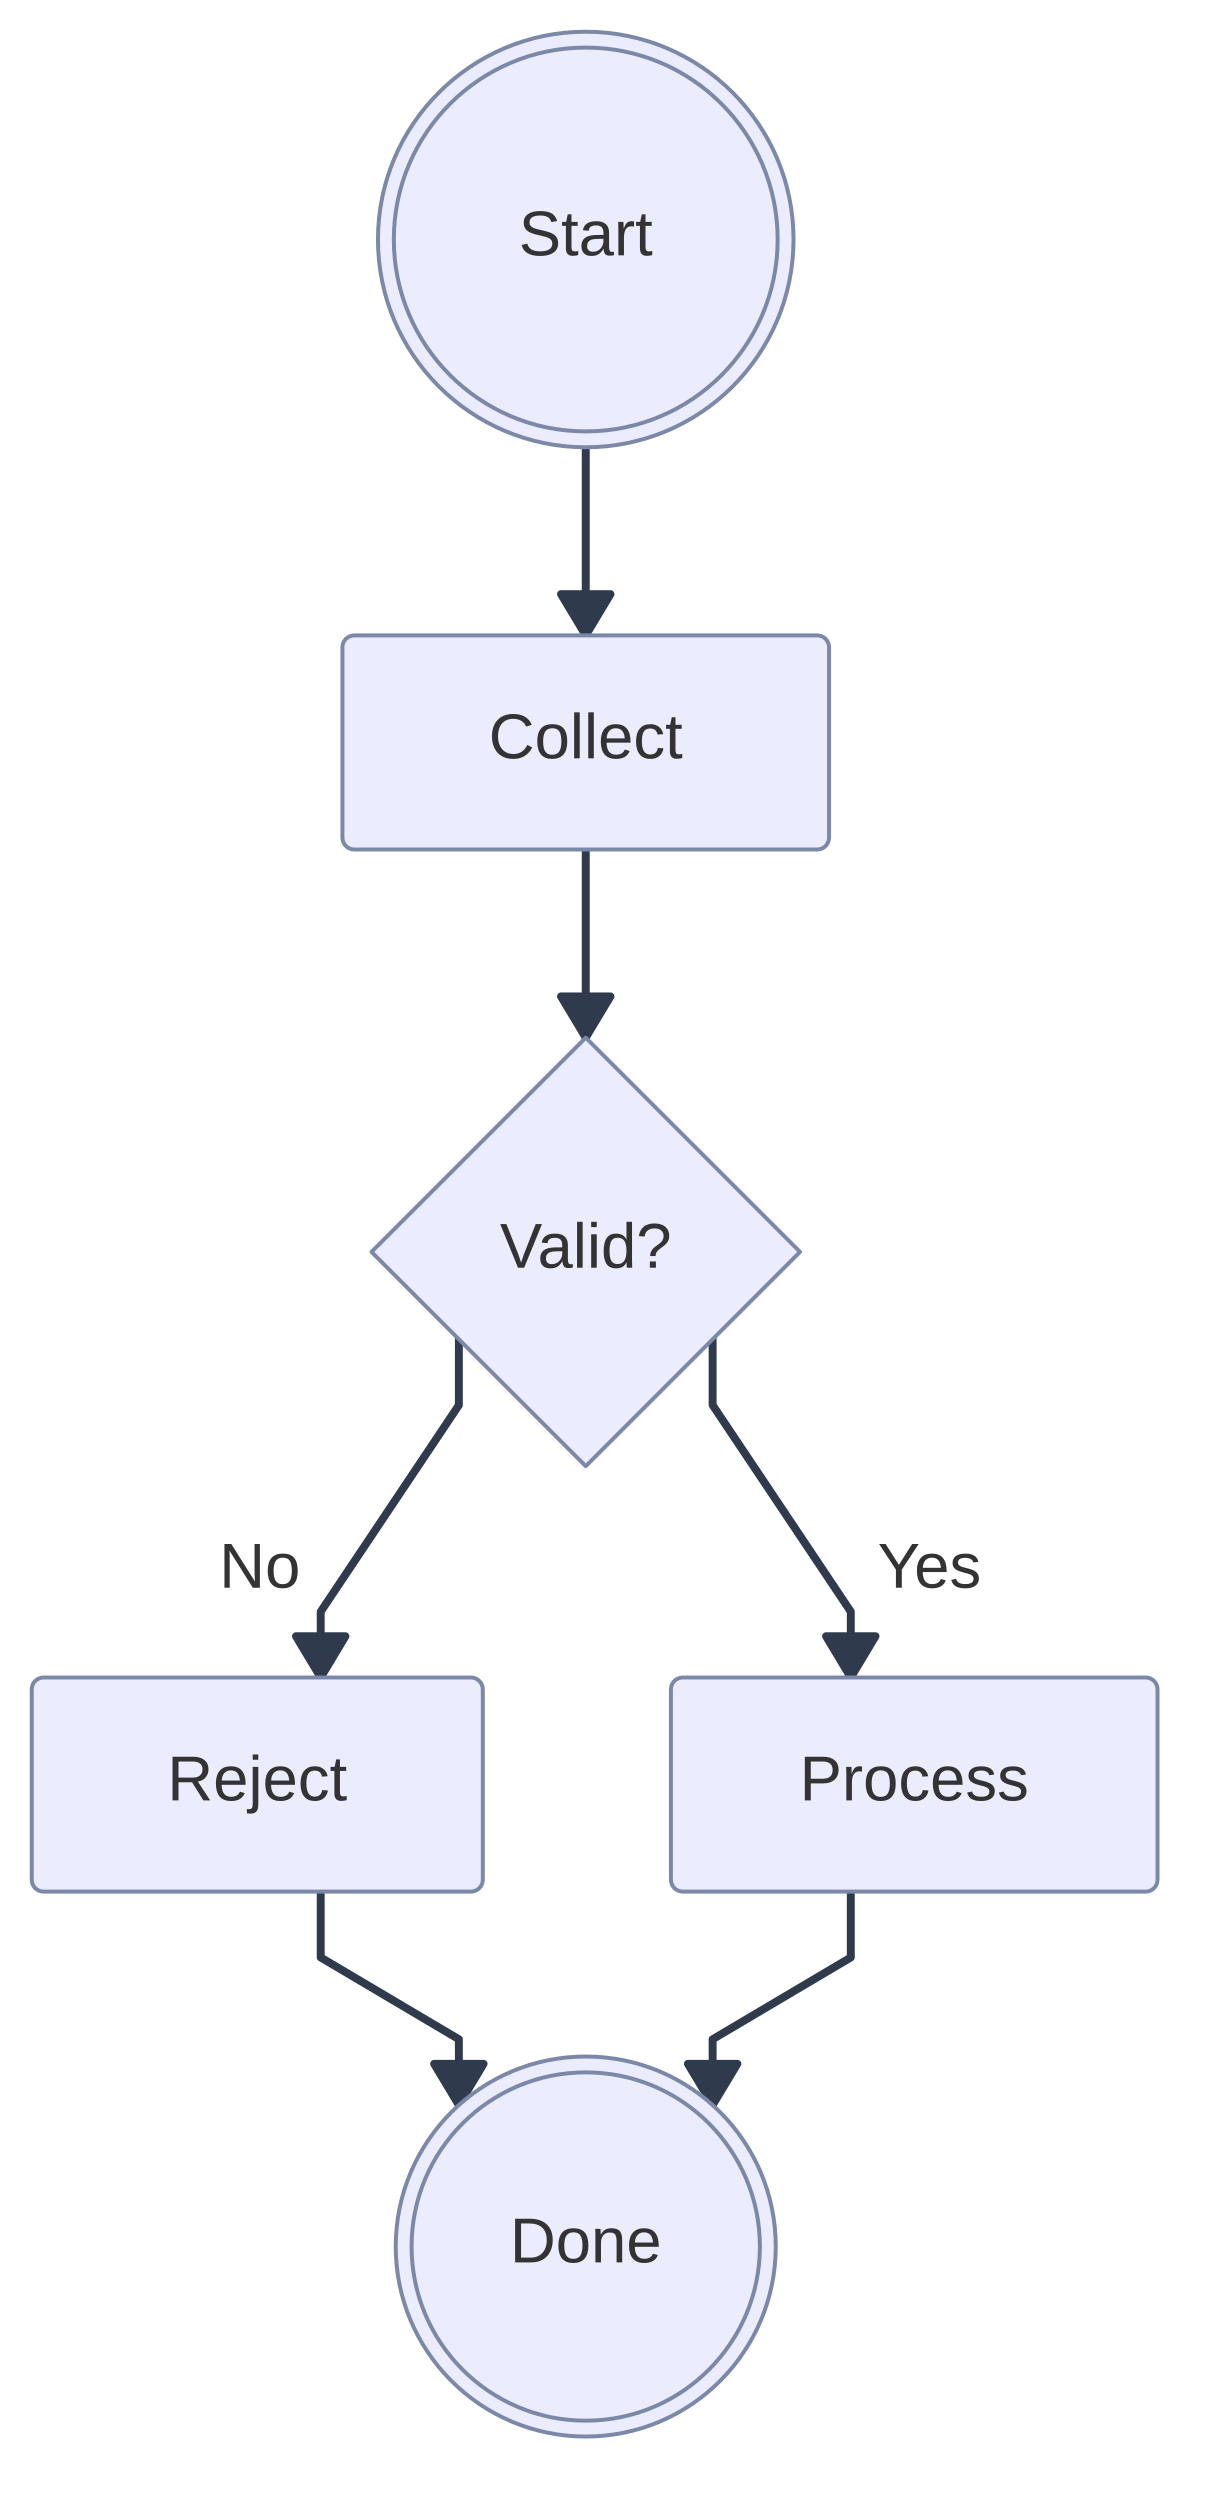
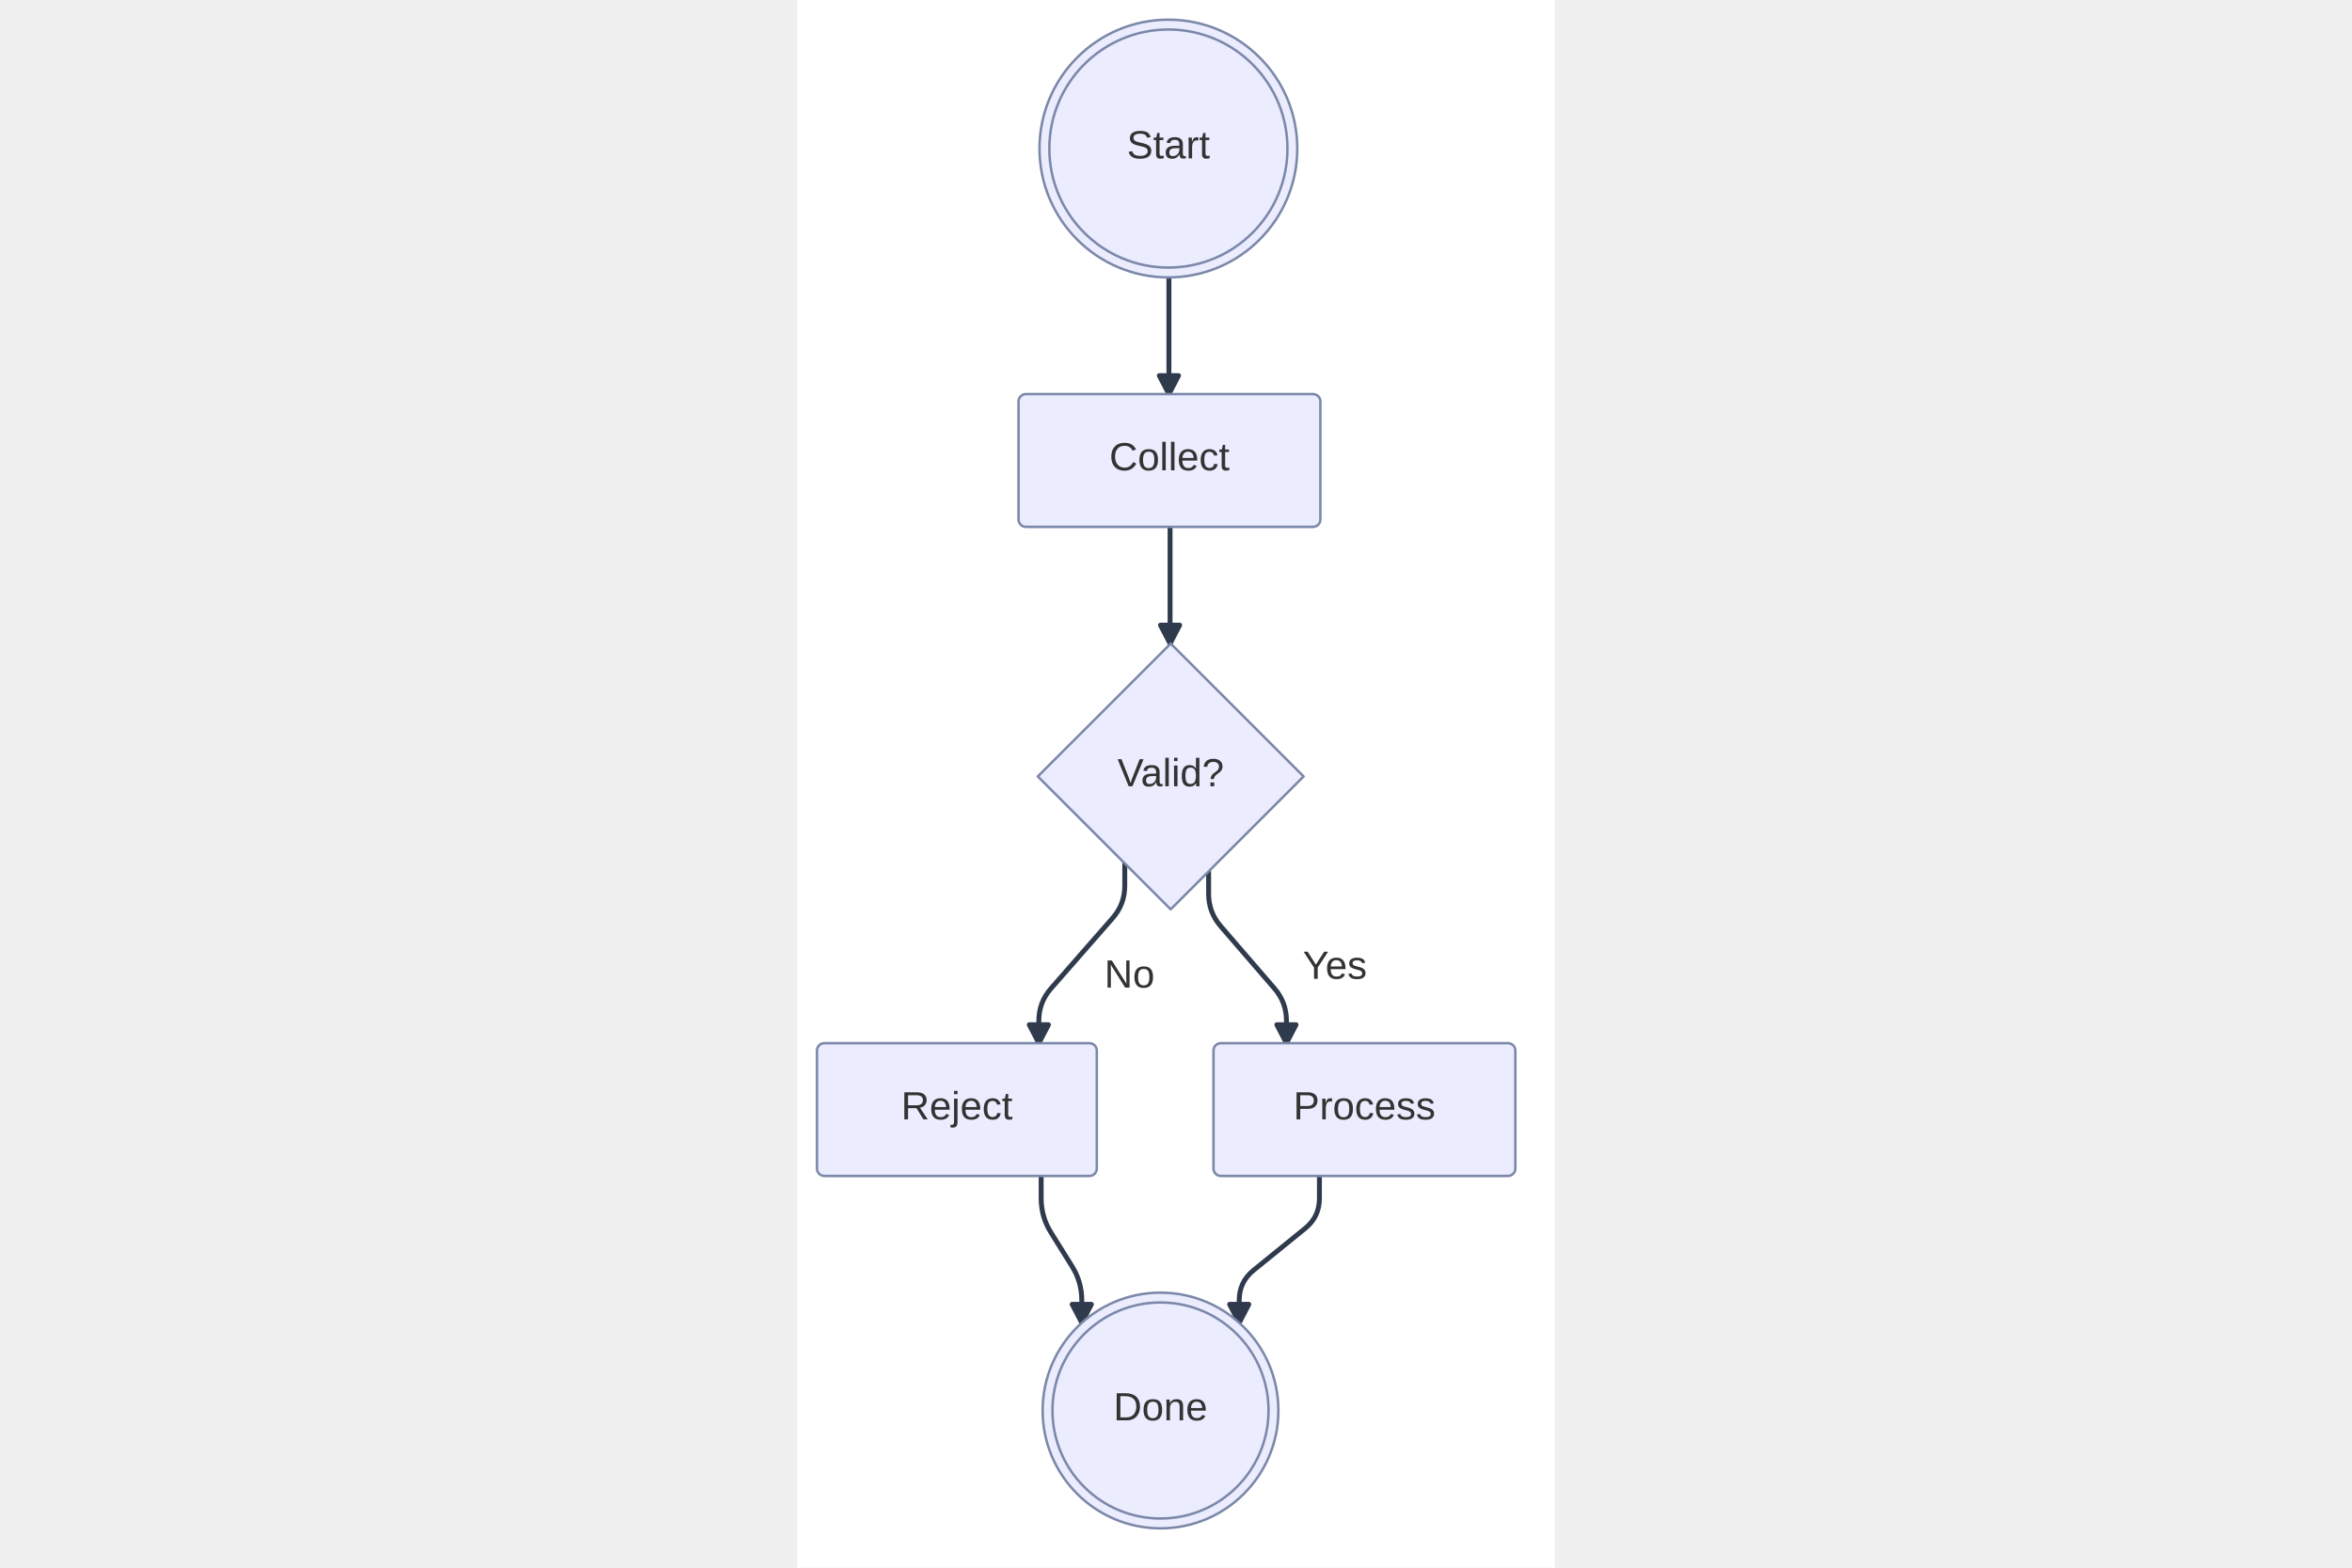
- <svg xmlns="http://www.w3.org/2000/svg" width="307.923" height="630.483" viewBox="0 0 307.923 630.483">
-   <rect x="0" y="0" width="307.923" height="630.483" fill="#FFFFFF" />
+ <svg xmlns="http://www.w3.org/2000/svg" width="1200" height="800" viewBox="0 0 307.923 637.467">
+   <rect x="0" y="0" width="307.923" height="637.467" fill="#FFFFFF" />
  <defs>
    <marker id="arrow-0" viewBox="0 0 10 10" refX="5" refY="5" markerUnits="userSpaceOnUse" markerWidth="8" markerHeight="8" orient="auto">
      <path d="M 0 0 L 10 5 L 0 10 z" fill="#2F3B4D" stroke="#2F3B4D" stroke-width="1" stroke-dasharray="1,0" />
    </marker>
    <marker id="arrow-start-0" viewBox="0 0 10 10" refX="4.5" refY="5" markerUnits="userSpaceOnUse" markerWidth="8" markerHeight="8" orient="auto">
      <path d="M 0 5 L 10 10 L 10 0 z" fill="#2F3B4D" stroke="#2F3B4D" stroke-width="1" stroke-dasharray="1,0" />
    </marker>
  </defs>
-   <path id="edge-0" class="edgePath" data-edge-id="edge-0" d="M 147.721,112.800 L 147.721,160.243" fill="none" stroke="#2F3B4D" stroke-width="2" stroke-linecap="round" stroke-linejoin="round" />
-   <g transform="translate(147.72 160.24) rotate(90.00)">
-     <polygon points="0,0 -10.40,6.24 -10.40,-6.24" fill="#2F3B4D" stroke="#2F3B4D" stroke-width="2" stroke-linejoin="round" stroke-linecap="round" />
+   <path id="edge-0" class="edgePath" data-edge-id="edge-0" d="M 151.084,112.800 L 151.084,160.243" fill="none" stroke="#2F3B4D" stroke-width="2" stroke-linecap="round" stroke-linejoin="round" />
+   <g transform="translate(151.08 160.24) rotate(90.00)">
+     <polygon points="0,0 -7.50,3.90 -7.50,-3.90" fill="#2F3B4D" stroke="#2F3B4D" stroke-width="2" stroke-linejoin="round" stroke-linecap="round" />
  </g>
-   <path id="edge-1" class="edgePath" data-edge-id="edge-1" d="M 147.721,214.243 L 147.721,261.685" fill="none" stroke="#2F3B4D" stroke-width="2" stroke-linecap="round" stroke-linejoin="round" />
-   <g transform="translate(147.72 261.69) rotate(90.00)">
-     <polygon points="0,0 -10.40,6.24 -10.40,-6.24" fill="#2F3B4D" stroke="#2F3B4D" stroke-width="2" stroke-linejoin="round" stroke-linecap="round" />
+   <path id="edge-1" class="edgePath" data-edge-id="edge-1" d="M 151.553,214.243 L 151.553,261.685" fill="none" stroke="#2F3B4D" stroke-width="2" stroke-linecap="round" stroke-linejoin="round" />
+   <g transform="translate(151.55 261.69) rotate(90.00)">
+     <polygon points="0,0 -7.50,3.90 -7.50,-3.90" fill="#2F3B4D" stroke="#2F3B4D" stroke-width="2" stroke-linejoin="round" stroke-linecap="round" />
  </g>
-   <path id="edge-2" class="edgePath" data-edge-id="edge-2" d="M 179.721,337.757 L 179.721,354.362 L 214.563,406.446 L 214.563,423.051" fill="none" stroke="#2F3B4D" stroke-width="2" stroke-linecap="round" stroke-linejoin="round" />
-   <g transform="translate(214.56 423.05) rotate(90.00)">
-     <polygon points="0,0 -10.40,6.24 -10.40,-6.24" fill="#2F3B4D" stroke="#2F3B4D" stroke-width="2" stroke-linejoin="round" stroke-linecap="round" />
+   <path id="edge-2" class="edgePath" data-edge-id="edge-2" d="M 167.221,354.341 L 167.221,363.473 Q 167.221,370.945 172.105,376.600 L 193.980,401.925 Q 198.865,407.579 198.865,415.052 L 198.865,424.184" fill="none" stroke="#2F3B4D" stroke-width="2" stroke-linecap="round" stroke-linejoin="round" />
+   <g transform="translate(198.86 424.18) rotate(90.00)">
+     <polygon points="0,0 -7.50,3.90 -7.50,-3.90" fill="#2F3B4D" stroke="#2F3B4D" stroke-width="2" stroke-linejoin="round" stroke-linecap="round" />
  </g>
-   <rect data-edge-id="edge-2" data-label-kind="center" x="216.46" y="382.21" width="35.88" height="28.40" rx="2" ry="2" fill="rgba(248,250,252, 0.92)" fill-opacity="0.00" stroke="#7B88A8" stroke-opacity="0.00" stroke-width="0.8" />
+   <rect data-edge-id="edge-2" data-label-kind="center" x="200.60" y="379.81" width="35.88" height="28.40" rx="2" ry="2" fill="rgba(248,250,252, 0.92)" fill-opacity="0.00" stroke="#7B88A8" stroke-opacity="0.00" stroke-width="0.8" />
  <g class="edgeLabel" data-edge-id="edge-2" data-label-kind="center">
-     <text x="234.40" y="400.41" text-anchor="middle" font-family="trebuchet ms,verdana,arial,Noto Color Emoji,Apple Color Emoji,Segoe UI Emoji,sans-serif" font-size="16" fill="#333333">
-       <tspan x="234.40" dy="0.00">Yes</tspan>
+     <text x="218.54" y="398.01" text-anchor="middle" font-family="trebuchet ms,verdana,arial,Noto Color Emoji,Apple Color Emoji,Segoe UI Emoji,sans-serif" font-size="16" fill="#333333">
+       <tspan x="218.54" dy="0.00">Yes</tspan>
    </text>
  </g>
-   <path id="edge-3" class="edgePath" data-edge-id="edge-3" d="M 115.721,337.757 L 115.721,354.362 L 80.880,406.446 L 80.880,423.051" fill="none" stroke="#2F3B4D" stroke-width="2" stroke-linecap="round" stroke-linejoin="round" />
-   <g transform="translate(80.88 423.05) rotate(90.00)">
-     <polygon points="0,0 -10.40,6.24 -10.40,-6.24" fill="#2F3B4D" stroke="#2F3B4D" stroke-width="2" stroke-linejoin="round" stroke-linecap="round" />
+   <path id="edge-3" class="edgePath" data-edge-id="edge-3" d="M 133.130,351.084 L 133.130,360.216 Q 133.130,367.688 128.208,373.310 L 103.127,401.957 Q 98.205,407.579 98.205,415.052 L 98.205,424.184" fill="none" stroke="#2F3B4D" stroke-width="2" stroke-linecap="round" stroke-linejoin="round" />
+   <g transform="translate(98.21 424.18) rotate(90.00)">
+     <polygon points="0,0 -7.50,3.90 -7.50,-3.90" fill="#2F3B4D" stroke="#2F3B4D" stroke-width="2" stroke-linejoin="round" stroke-linecap="round" />
  </g>
-   <rect data-edge-id="edge-3" data-label-kind="center" x="52.06" y="382.21" width="26.92" height="28.40" rx="2" ry="2" fill="rgba(248,250,252, 0.92)" fill-opacity="0.00" stroke="#7B88A8" stroke-opacity="0.00" stroke-width="0.8" />
+   <rect data-edge-id="edge-3" data-label-kind="center" x="121.60" y="383.38" width="26.92" height="28.40" rx="2" ry="2" fill="rgba(248,250,252, 0.92)" fill-opacity="0.00" stroke="#7B88A8" stroke-opacity="0.00" stroke-width="0.8" />
  <g class="edgeLabel" data-edge-id="edge-3" data-label-kind="center">
-     <text x="65.52" y="400.41" text-anchor="middle" font-family="trebuchet ms,verdana,arial,Noto Color Emoji,Apple Color Emoji,Segoe UI Emoji,sans-serif" font-size="16" fill="#333333">
-       <tspan x="65.52" dy="0.00">No</tspan>
+     <text x="135.06" y="401.58" text-anchor="middle" font-family="trebuchet ms,verdana,arial,Noto Color Emoji,Apple Color Emoji,Segoe UI Emoji,sans-serif" font-size="16" fill="#333333">
+       <tspan x="135.06" dy="0.00">No</tspan>
    </text>
  </g>
-   <path id="edge-4" class="edgePath" data-edge-id="edge-4" d="M 214.563,477.051 L 214.563,493.656 L 179.721,514.288 L 179.721,530.893" fill="none" stroke="#2F3B4D" stroke-width="2" stroke-linecap="round" stroke-linejoin="round" />
-   <g transform="translate(179.72 530.89) rotate(90.00)">
-     <polygon points="0,0 -10.40,6.24 -10.40,-6.24" fill="#2F3B4D" stroke="#2F3B4D" stroke-width="2" stroke-linejoin="round" stroke-linecap="round" />
+   <path id="edge-4" class="edgePath" data-edge-id="edge-4" d="M 212.269,478.184 L 212.269,487.317 Q 212.269,494.789 206.468,499.500 L 185.457,516.562 Q 179.656,521.272 179.656,528.745 L 179.656,537.877" fill="none" stroke="#2F3B4D" stroke-width="2" stroke-linecap="round" stroke-linejoin="round" />
+   <g transform="translate(179.66 537.88) rotate(90.00)">
+     <polygon points="0,0 -7.50,3.90 -7.50,-3.90" fill="#2F3B4D" stroke="#2F3B4D" stroke-width="2" stroke-linejoin="round" stroke-linecap="round" />
  </g>
-   <path id="edge-5" class="edgePath" data-edge-id="edge-5" d="M 80.880,477.051 L 80.880,493.656 L 115.721,514.288 L 115.721,530.893" fill="none" stroke="#2F3B4D" stroke-width="2" stroke-linecap="round" stroke-linejoin="round" />
-   <g transform="translate(115.72 530.89) rotate(90.00)">
-     <polygon points="0,0 -10.40,6.24 -10.40,-6.24" fill="#2F3B4D" stroke="#2F3B4D" stroke-width="2" stroke-linejoin="round" stroke-linecap="round" />
+   <path id="edge-5" class="edgePath" data-edge-id="edge-5" d="M 99.145,478.184 L 99.145,487.317 Q 99.145,494.789 103.098,501.130 L 111.703,514.932 Q 115.656,521.272 115.656,528.745 L 115.656,537.877" fill="none" stroke="#2F3B4D" stroke-width="2" stroke-linecap="round" stroke-linejoin="round" />
+   <g transform="translate(115.66 537.88) rotate(90.00)">
+     <polygon points="0,0 -7.50,3.90 -7.50,-3.90" fill="#2F3B4D" stroke="#2F3B4D" stroke-width="2" stroke-linejoin="round" stroke-linecap="round" />
  </g>
-   <rect x="86.36" y="160.24" width="122.72" height="54.00" rx="3" ry="3" fill="#ECECFF" stroke="#7B88A8" stroke-width="1" stroke-linejoin="round" stroke-linecap="round" />
-   <text x="147.72" y="191.24" text-anchor="middle" font-family="trebuchet ms,verdana,arial,Noto Color Emoji,Apple Color Emoji,Segoe UI Emoji,sans-serif" font-size="16" fill="#333333">
-     <tspan x="147.72" dy="0.00">Collect</tspan>
+   <rect x="89.94" y="160.24" width="122.72" height="54.00" rx="3" ry="3" fill="#ECECFF" stroke="#7B88A8" stroke-width="1" stroke-linejoin="round" stroke-linecap="round" />
+   <text x="151.30" y="191.24" text-anchor="middle" font-family="trebuchet ms,verdana,arial,Noto Color Emoji,Apple Color Emoji,Segoe UI Emoji,sans-serif" font-size="16" fill="#333333">
+     <tspan x="151.30" dy="0.00">Collect</tspan>
  </text>
-   <polygon points="147.72,261.69 201.76,315.72 147.72,369.76 93.69,315.72" fill="#ECECFF" stroke="#7B88A8" stroke-width="1" stroke-linejoin="round" stroke-linecap="round" />
-   <text x="147.72" y="319.72" text-anchor="middle" font-family="trebuchet ms,verdana,arial,Noto Color Emoji,Apple Color Emoji,Segoe UI Emoji,sans-serif" font-size="16" fill="#333333">
-     <tspan x="147.72" dy="0.00">Valid?</tspan>
+   <polygon points="151.80,261.69 205.84,315.72 151.80,369.76 97.77,315.72" fill="#ECECFF" stroke="#7B88A8" stroke-width="1" stroke-linejoin="round" stroke-linecap="round" />
+   <text x="151.80" y="319.72" text-anchor="middle" font-family="trebuchet ms,verdana,arial,Noto Color Emoji,Apple Color Emoji,Segoe UI Emoji,sans-serif" font-size="16" fill="#333333">
+     <tspan x="151.80" dy="0.00">Valid?</tspan>
  </text>
-   <rect x="169.20" y="423.05" width="122.72" height="54.00" rx="3" ry="3" fill="#ECECFF" stroke="#7B88A8" stroke-width="1" stroke-linejoin="round" stroke-linecap="round" />
-   <text x="230.56" y="454.05" text-anchor="middle" font-family="trebuchet ms,verdana,arial,Noto Color Emoji,Apple Color Emoji,Segoe UI Emoji,sans-serif" font-size="16" fill="#333333">
+   <rect x="169.20" y="424.18" width="122.72" height="54.00" rx="3" ry="3" fill="#ECECFF" stroke="#7B88A8" stroke-width="1" stroke-linejoin="round" stroke-linecap="round" />
+   <text x="230.56" y="455.18" text-anchor="middle" font-family="trebuchet ms,verdana,arial,Noto Color Emoji,Apple Color Emoji,Segoe UI Emoji,sans-serif" font-size="16" fill="#333333">
    <tspan x="230.56" dy="0.00">Process</tspan>
  </text>
-   <rect x="8.00" y="423.05" width="113.76" height="54.00" rx="3" ry="3" fill="#ECECFF" stroke="#7B88A8" stroke-width="1" stroke-linejoin="round" stroke-linecap="round" />
-   <text x="64.88" y="454.05" text-anchor="middle" font-family="trebuchet ms,verdana,arial,Noto Color Emoji,Apple Color Emoji,Segoe UI Emoji,sans-serif" font-size="16" fill="#333333">
+   <rect x="8.00" y="424.18" width="113.76" height="54.00" rx="3" ry="3" fill="#ECECFF" stroke="#7B88A8" stroke-width="1" stroke-linejoin="round" stroke-linecap="round" />
+   <text x="64.88" y="455.18" text-anchor="middle" font-family="trebuchet ms,verdana,arial,Noto Color Emoji,Apple Color Emoji,Segoe UI Emoji,sans-serif" font-size="16" fill="#333333">
    <tspan x="64.88" dy="0.00">Reject</tspan>
  </text>
-   <circle cx="147.72" cy="566.56" r="47.92" fill="#ECECFF" stroke="#7B88A8" stroke-width="1" stroke-linejoin="round" stroke-linecap="round" />
-   <circle cx="147.72" cy="566.56" r="43.92" fill="none" stroke="#7B88A8" stroke-width="1" stroke-linejoin="round" stroke-linecap="round" />
-   <text x="147.72" y="570.56" text-anchor="middle" font-family="trebuchet ms,verdana,arial,Noto Color Emoji,Apple Color Emoji,Segoe UI Emoji,sans-serif" font-size="16" fill="#333333">
-     <tspan x="147.72" dy="0.00">Done</tspan>
+   <circle cx="147.66" cy="573.55" r="47.92" fill="#ECECFF" stroke="#7B88A8" stroke-width="1" stroke-linejoin="round" stroke-linecap="round" />
+   <circle cx="147.66" cy="573.55" r="43.92" fill="none" stroke="#7B88A8" stroke-width="1" stroke-linejoin="round" stroke-linecap="round" />
+   <text x="147.66" y="577.55" text-anchor="middle" font-family="trebuchet ms,verdana,arial,Noto Color Emoji,Apple Color Emoji,Segoe UI Emoji,sans-serif" font-size="16" fill="#333333">
+     <tspan x="147.66" dy="0.00">Done</tspan>
  </text>
-   <circle cx="147.72" cy="60.40" r="52.40" fill="#ECECFF" stroke="#7B88A8" stroke-width="1" stroke-linejoin="round" stroke-linecap="round" />
-   <circle cx="147.72" cy="60.40" r="48.40" fill="none" stroke="#7B88A8" stroke-width="1" stroke-linejoin="round" stroke-linecap="round" />
-   <text x="147.72" y="64.40" text-anchor="middle" font-family="trebuchet ms,verdana,arial,Noto Color Emoji,Apple Color Emoji,Segoe UI Emoji,sans-serif" font-size="16" fill="#333333">
-     <tspan x="147.72" dy="0.00">Start</tspan>
+   <circle cx="150.87" cy="60.40" r="52.40" fill="#ECECFF" stroke="#7B88A8" stroke-width="1" stroke-linejoin="round" stroke-linecap="round" />
+   <circle cx="150.87" cy="60.40" r="48.40" fill="none" stroke="#7B88A8" stroke-width="1" stroke-linejoin="round" stroke-linecap="round" />
+   <text x="150.87" y="64.40" text-anchor="middle" font-family="trebuchet ms,verdana,arial,Noto Color Emoji,Apple Color Emoji,Segoe UI Emoji,sans-serif" font-size="16" fill="#333333">
+     <tspan x="150.87" dy="0.00">Start</tspan>
  </text>
</svg>
